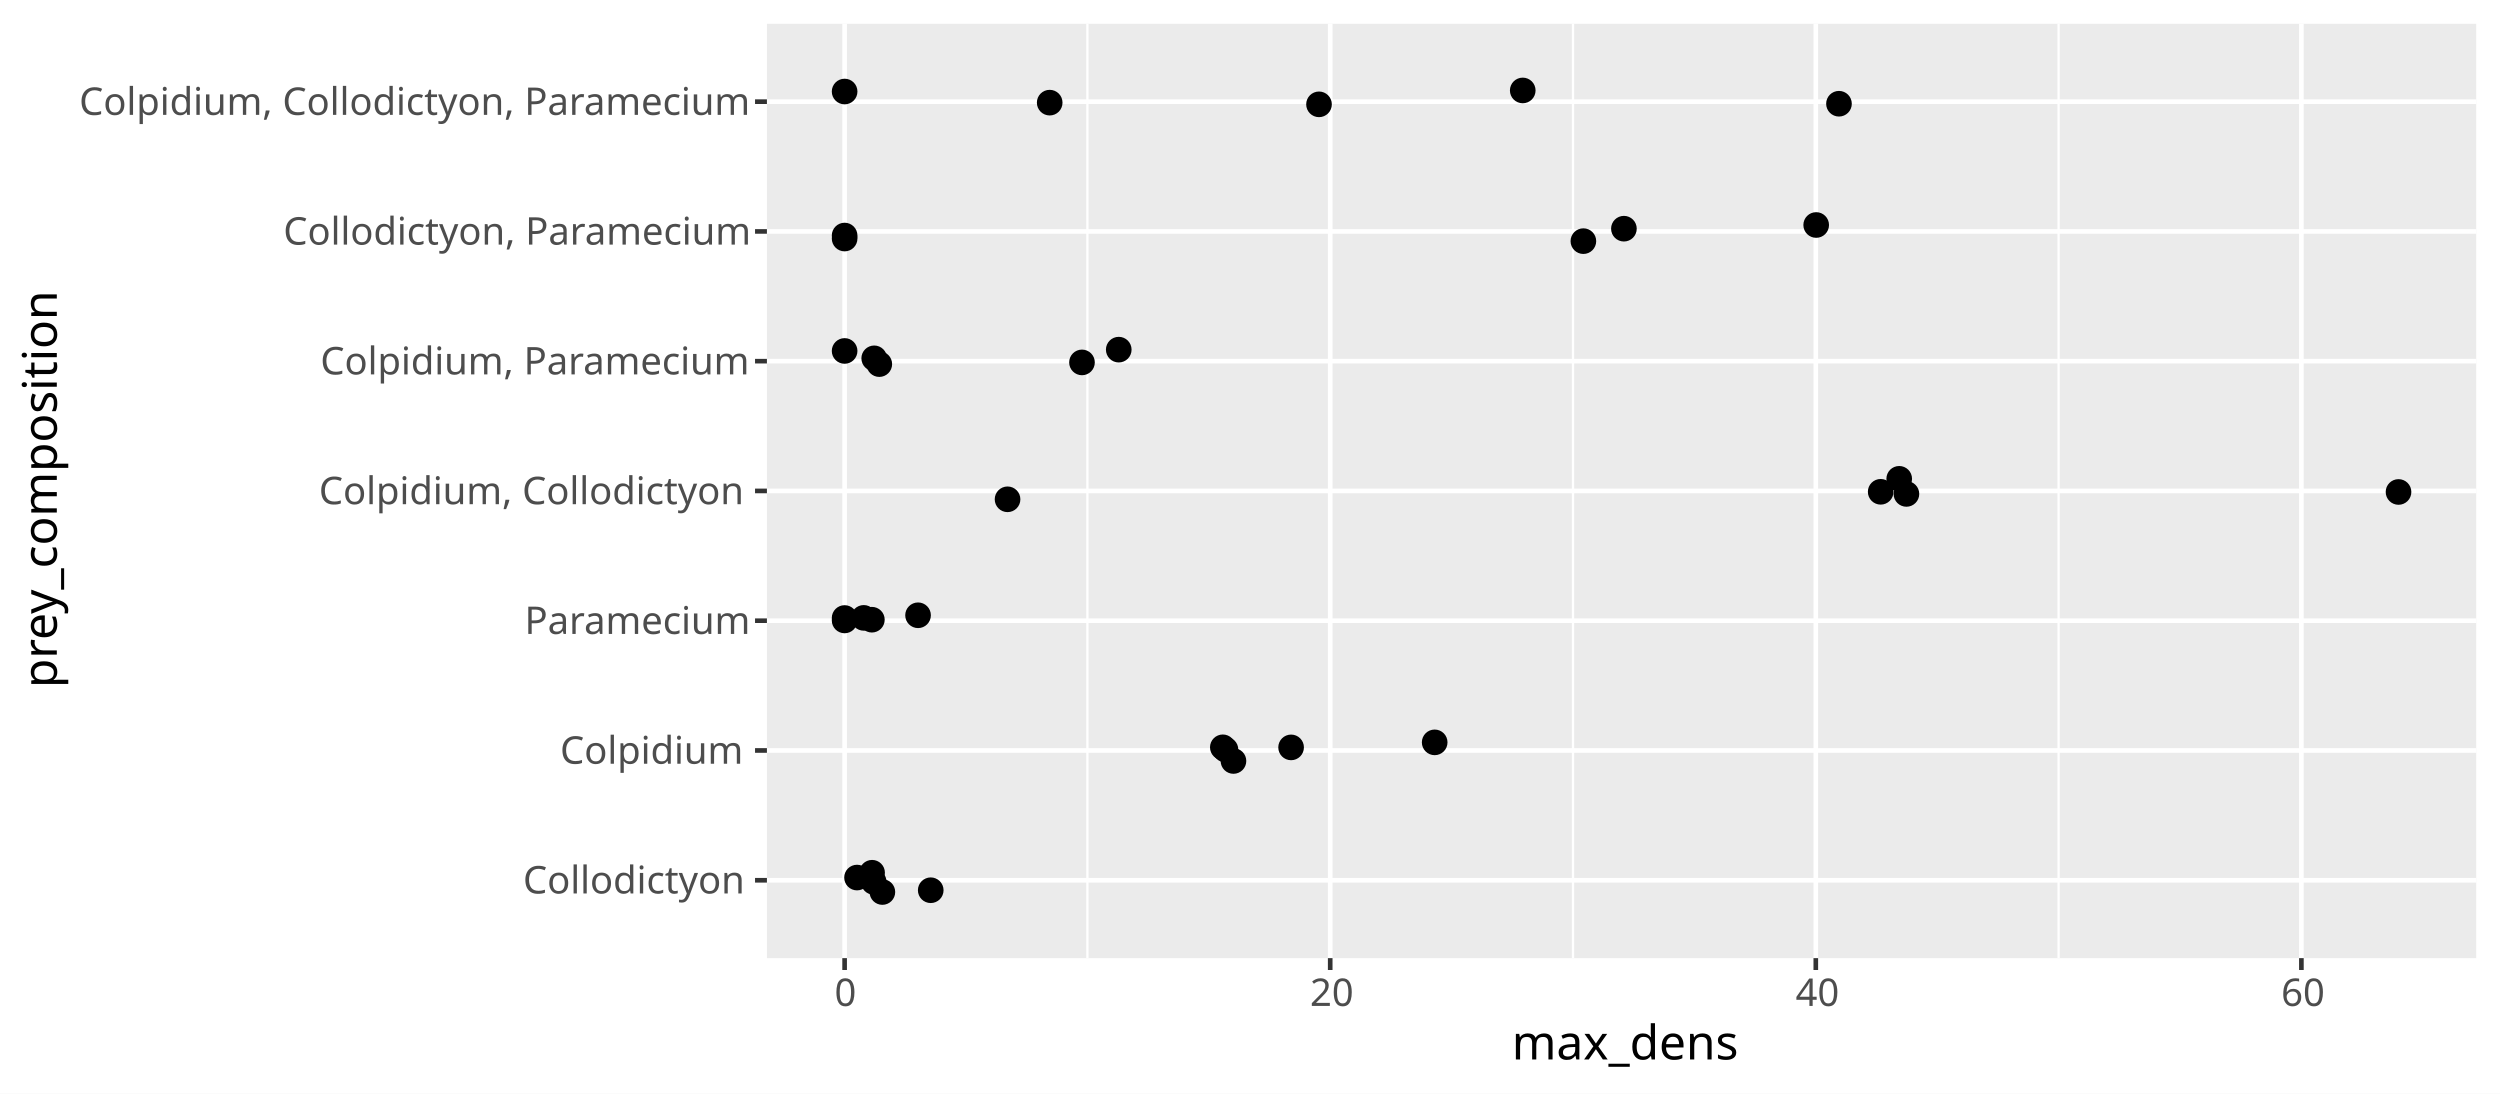
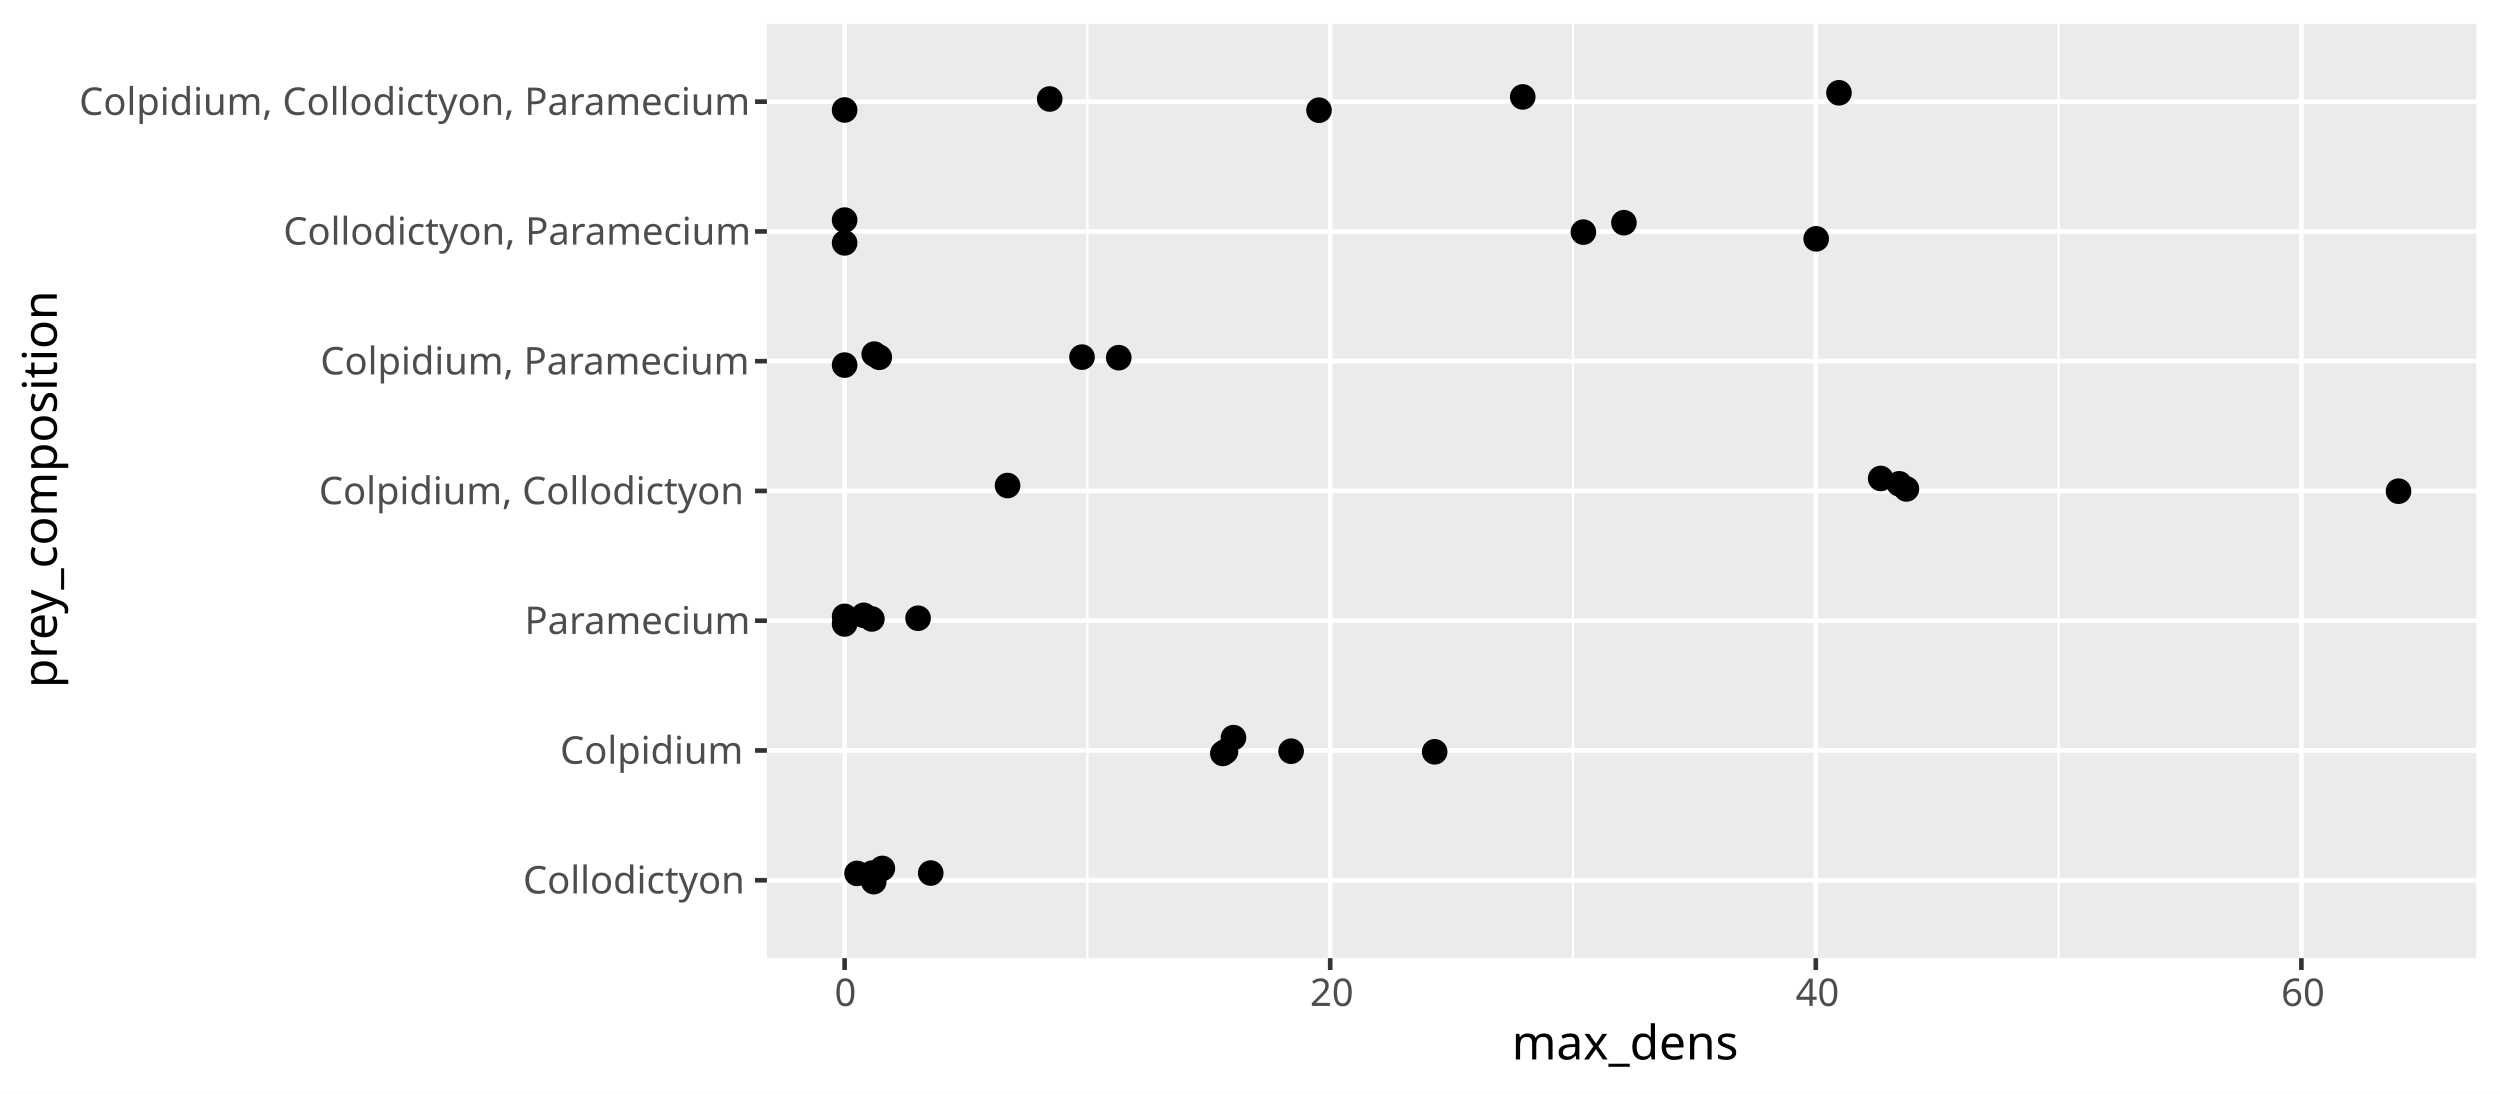
<svg xmlns="http://www.w3.org/2000/svg" viewBox="0 0 576.00 252.00">
  <defs>
    <style type="text/css">
    line, polyline, polygon, path, rect, circle {
      fill: none;
      stroke: #000000;
      stroke-linecap: round;
      stroke-linejoin: round;
      stroke-miterlimit: 10.00;
    }
  </style>
  </defs>
  <rect width="100%" height="100%" style="stroke: none; fill: #FFFFFF;" />
  <rect x="0.00" y="0.00" width="576.00" height="252.00" style="stroke-width: 1.07; stroke: none;" />
  <defs>
    <clipPath id="cpMTc2LjcwfDU3MC41MnwyMjAuNzV8NS40OA==">
      <rect x="176.70" y="5.48" width="393.82" height="215.27" />
    </clipPath>
  </defs>
  <rect x="176.70" y="5.48" width="393.82" height="215.27" style="stroke-width: 1.07; stroke: none; fill: #EBEBEB;" clip-path="url(#cpMTc2LjcwfDU3MC41MnwyMjAuNzV8NS40OA==)" />
  <polyline points="250.54,220.75 250.54,5.48 " style="stroke-width: 0.53; stroke: #FFFFFF; stroke-linecap: butt;" clip-path="url(#cpMTc2LjcwfDU3MC41MnwyMjAuNzV8NS40OA==)" />
  <polyline points="362.42,220.75 362.42,5.48 " style="stroke-width: 0.53; stroke: #FFFFFF; stroke-linecap: butt;" clip-path="url(#cpMTc2LjcwfDU3MC41MnwyMjAuNzV8NS40OA==)" />
  <polyline points="474.30,220.75 474.30,5.48 " style="stroke-width: 0.53; stroke: #FFFFFF; stroke-linecap: butt;" clip-path="url(#cpMTc2LjcwfDU3MC41MnwyMjAuNzV8NS40OA==)" />
  <polyline points="176.70,202.81 570.52,202.81 " style="stroke-width: 1.07; stroke: #FFFFFF; stroke-linecap: butt;" clip-path="url(#cpMTc2LjcwfDU3MC41MnwyMjAuNzV8NS40OA==)" />
  <polyline points="176.70,172.91 570.52,172.91 " style="stroke-width: 1.07; stroke: #FFFFFF; stroke-linecap: butt;" clip-path="url(#cpMTc2LjcwfDU3MC41MnwyMjAuNzV8NS40OA==)" />
  <polyline points="176.70,143.01 570.52,143.01 " style="stroke-width: 1.07; stroke: #FFFFFF; stroke-linecap: butt;" clip-path="url(#cpMTc2LjcwfDU3MC41MnwyMjAuNzV8NS40OA==)" />
  <polyline points="176.70,113.11 570.52,113.11 " style="stroke-width: 1.07; stroke: #FFFFFF; stroke-linecap: butt;" clip-path="url(#cpMTc2LjcwfDU3MC41MnwyMjAuNzV8NS40OA==)" />
  <polyline points="176.70,83.21 570.52,83.21 " style="stroke-width: 1.07; stroke: #FFFFFF; stroke-linecap: butt;" clip-path="url(#cpMTc2LjcwfDU3MC41MnwyMjAuNzV8NS40OA==)" />
  <polyline points="176.70,53.32 570.52,53.32 " style="stroke-width: 1.07; stroke: #FFFFFF; stroke-linecap: butt;" clip-path="url(#cpMTc2LjcwfDU3MC41MnwyMjAuNzV8NS40OA==)" />
  <polyline points="176.70,23.42 570.52,23.42 " style="stroke-width: 1.07; stroke: #FFFFFF; stroke-linecap: butt;" clip-path="url(#cpMTc2LjcwfDU3MC41MnwyMjAuNzV8NS40OA==)" />
  <polyline points="194.60,220.75 194.60,5.48 " style="stroke-width: 1.07; stroke: #FFFFFF; stroke-linecap: butt;" clip-path="url(#cpMTc2LjcwfDU3MC41MnwyMjAuNzV8NS40OA==)" />
  <polyline points="306.48,220.75 306.48,5.48 " style="stroke-width: 1.07; stroke: #FFFFFF; stroke-linecap: butt;" clip-path="url(#cpMTc2LjcwfDU3MC41MnwyMjAuNzV8NS40OA==)" />
  <polyline points="418.36,220.75 418.36,5.48 " style="stroke-width: 1.07; stroke: #FFFFFF; stroke-linecap: butt;" clip-path="url(#cpMTc2LjcwfDU3MC41MnwyMjAuNzV8NS40OA==)" />
  <polyline points="530.24,220.75 530.24,5.48 " style="stroke-width: 1.07; stroke: #FFFFFF; stroke-linecap: butt;" clip-path="url(#cpMTc2LjcwfDU3MC41MnwyMjAuNzV8NS40OA==)" />
-   <circle cx="197.46" cy="202.19" r="1.95pt" style="stroke-width: 0.71; fill: #000000;" clip-path="url(#cpMTc2LjcwfDU3MC41MnwyMjAuNzV8NS40OA==)" />
-   <circle cx="214.44" cy="205.11" r="1.95pt" style="stroke-width: 0.71; fill: #000000;" clip-path="url(#cpMTc2LjcwfDU3MC41MnwyMjAuNzV8NS40OA==)" />
-   <circle cx="203.30" cy="205.52" r="1.95pt" style="stroke-width: 0.71; fill: #000000;" clip-path="url(#cpMTc2LjcwfDU3MC41MnwyMjAuNzV8NS40OA==)" />
-   <circle cx="200.93" cy="201.08" r="1.95pt" style="stroke-width: 0.71; fill: #000000;" clip-path="url(#cpMTc2LjcwfDU3MC41MnwyMjAuNzV8NS40OA==)" />
-   <circle cx="201.31" cy="203.19" r="1.95pt" style="stroke-width: 0.71; fill: #000000;" clip-path="url(#cpMTc2LjcwfDU3MC41MnwyMjAuNzV8NS40OA==)" />
-   <circle cx="281.74" cy="172.18" r="1.95pt" style="stroke-width: 0.71; fill: #000000;" clip-path="url(#cpMTc2LjcwfDU3MC41MnwyMjAuNzV8NS40OA==)" />
-   <circle cx="330.55" cy="171.04" r="1.95pt" style="stroke-width: 0.71; fill: #000000;" clip-path="url(#cpMTc2LjcwfDU3MC41MnwyMjAuNzV8NS40OA==)" />
-   <circle cx="282.35" cy="172.71" r="1.95pt" style="stroke-width: 0.71; fill: #000000;" clip-path="url(#cpMTc2LjcwfDU3MC41MnwyMjAuNzV8NS40OA==)" />
-   <circle cx="284.19" cy="175.33" r="1.95pt" style="stroke-width: 0.71; fill: #000000;" clip-path="url(#cpMTc2LjcwfDU3MC41MnwyMjAuNzV8NS40OA==)" />
-   <circle cx="297.47" cy="172.20" r="1.95pt" style="stroke-width: 0.71; fill: #000000;" clip-path="url(#cpMTc2LjcwfDU3MC41MnwyMjAuNzV8NS40OA==)" />
-   <circle cx="211.52" cy="141.76" r="1.95pt" style="stroke-width: 0.71; fill: #000000;" clip-path="url(#cpMTc2LjcwfDU3MC41MnwyMjAuNzV8NS40OA==)" />
-   <circle cx="194.60" cy="142.95" r="1.95pt" style="stroke-width: 0.71; fill: #000000;" clip-path="url(#cpMTc2LjcwfDU3MC41MnwyMjAuNzV8NS40OA==)" />
-   <circle cx="199.01" cy="142.36" r="1.95pt" style="stroke-width: 0.71; fill: #000000;" clip-path="url(#cpMTc2LjcwfDU3MC41MnwyMjAuNzV8NS40OA==)" />
-   <circle cx="194.60" cy="142.39" r="1.95pt" style="stroke-width: 0.71; fill: #000000;" clip-path="url(#cpMTc2LjcwfDU3MC41MnwyMjAuNzV8NS40OA==)" />
-   <circle cx="200.88" cy="142.78" r="1.95pt" style="stroke-width: 0.71; fill: #000000;" clip-path="url(#cpMTc2LjcwfDU3MC41MnwyMjAuNzV8NS40OA==)" />
-   <circle cx="552.62" cy="113.35" r="1.95pt" style="stroke-width: 0.71; fill: #000000;" clip-path="url(#cpMTc2LjcwfDU3MC41MnwyMjAuNzV8NS40OA==)" />
-   <circle cx="437.58" cy="110.32" r="1.95pt" style="stroke-width: 0.71; fill: #000000;" clip-path="url(#cpMTc2LjcwfDU3MC41MnwyMjAuNzV8NS40OA==)" />
-   <circle cx="232.14" cy="115.04" r="1.95pt" style="stroke-width: 0.71; fill: #000000;" clip-path="url(#cpMTc2LjcwfDU3MC41MnwyMjAuNzV8NS40OA==)" />
-   <circle cx="433.31" cy="113.31" r="1.95pt" style="stroke-width: 0.71; fill: #000000;" clip-path="url(#cpMTc2LjcwfDU3MC41MnwyMjAuNzV8NS40OA==)" />
-   <circle cx="439.24" cy="113.80" r="1.95pt" style="stroke-width: 0.71; fill: #000000;" clip-path="url(#cpMTc2LjcwfDU3MC41MnwyMjAuNzV8NS40OA==)" />
-   <circle cx="257.76" cy="80.56" r="1.95pt" style="stroke-width: 0.71; fill: #000000;" clip-path="url(#cpMTc2LjcwfDU3MC41MnwyMjAuNzV8NS40OA==)" />
-   <circle cx="194.60" cy="80.86" r="1.95pt" style="stroke-width: 0.71; fill: #000000;" clip-path="url(#cpMTc2LjcwfDU3MC41MnwyMjAuNzV8NS40OA==)" />
-   <circle cx="201.42" cy="82.56" r="1.95pt" style="stroke-width: 0.71; fill: #000000;" clip-path="url(#cpMTc2LjcwfDU3MC41MnwyMjAuNzV8NS40OA==)" />
-   <circle cx="202.59" cy="83.89" r="1.95pt" style="stroke-width: 0.71; fill: #000000;" clip-path="url(#cpMTc2LjcwfDU3MC41MnwyMjAuNzV8NS40OA==)" />
-   <circle cx="249.29" cy="83.50" r="1.95pt" style="stroke-width: 0.71; fill: #000000;" clip-path="url(#cpMTc2LjcwfDU3MC41MnwyMjAuNzV8NS40OA==)" />
-   <circle cx="364.81" cy="55.56" r="1.95pt" style="stroke-width: 0.71; fill: #000000;" clip-path="url(#cpMTc2LjcwfDU3MC41MnwyMjAuNzV8NS40OA==)" />
-   <circle cx="374.15" cy="52.69" r="1.95pt" style="stroke-width: 0.71; fill: #000000;" clip-path="url(#cpMTc2LjcwfDU3MC41MnwyMjAuNzV8NS40OA==)" />
-   <circle cx="194.60" cy="54.27" r="1.95pt" style="stroke-width: 0.71; fill: #000000;" clip-path="url(#cpMTc2LjcwfDU3MC41MnwyMjAuNzV8NS40OA==)" />
-   <circle cx="418.45" cy="51.84" r="1.95pt" style="stroke-width: 0.71; fill: #000000;" clip-path="url(#cpMTc2LjcwfDU3MC41MnwyMjAuNzV8NS40OA==)" />
-   <circle cx="194.60" cy="54.96" r="1.95pt" style="stroke-width: 0.71; fill: #000000;" clip-path="url(#cpMTc2LjcwfDU3MC41MnwyMjAuNzV8NS40OA==)" />
-   <circle cx="423.70" cy="23.90" r="1.95pt" style="stroke-width: 0.71; fill: #000000;" clip-path="url(#cpMTc2LjcwfDU3MC41MnwyMjAuNzV8NS40OA==)" />
-   <circle cx="303.90" cy="24.04" r="1.95pt" style="stroke-width: 0.71; fill: #000000;" clip-path="url(#cpMTc2LjcwfDU3MC41MnwyMjAuNzV8NS40OA==)" />
-   <circle cx="350.84" cy="20.84" r="1.95pt" style="stroke-width: 0.71; fill: #000000;" clip-path="url(#cpMTc2LjcwfDU3MC41MnwyMjAuNzV8NS40OA==)" />
-   <circle cx="194.60" cy="21.09" r="1.95pt" style="stroke-width: 0.71; fill: #000000;" clip-path="url(#cpMTc2LjcwfDU3MC41MnwyMjAuNzV8NS40OA==)" />
-   <circle cx="241.85" cy="23.65" r="1.95pt" style="stroke-width: 0.71; fill: #000000;" clip-path="url(#cpMTc2LjcwfDU3MC41MnwyMjAuNzV8NS40OA==)" />
+   <circle cx="197.46" cy="201.23" r="1.95pt" style="stroke-width: 0.71; fill: #000000;" clip-path="url(#cpMTc2LjcwfDU3MC41MnwyMjAuNzV8NS40OA==)" />
+   <circle cx="214.44" cy="201.15" r="1.95pt" style="stroke-width: 0.71; fill: #000000;" clip-path="url(#cpMTc2LjcwfDU3MC41MnwyMjAuNzV8NS40OA==)" />
+   <circle cx="203.30" cy="200.08" r="1.95pt" style="stroke-width: 0.71; fill: #000000;" clip-path="url(#cpMTc2LjcwfDU3MC41MnwyMjAuNzV8NS40OA==)" />
+   <circle cx="200.93" cy="201.17" r="1.95pt" style="stroke-width: 0.71; fill: #000000;" clip-path="url(#cpMTc2LjcwfDU3MC41MnwyMjAuNzV8NS40OA==)" />
+   <circle cx="201.31" cy="203.13" r="1.95pt" style="stroke-width: 0.71; fill: #000000;" clip-path="url(#cpMTc2LjcwfDU3MC41MnwyMjAuNzV8NS40OA==)" />
+   <circle cx="281.74" cy="173.59" r="1.95pt" style="stroke-width: 0.71; fill: #000000;" clip-path="url(#cpMTc2LjcwfDU3MC41MnwyMjAuNzV8NS40OA==)" />
+   <circle cx="330.55" cy="173.22" r="1.95pt" style="stroke-width: 0.71; fill: #000000;" clip-path="url(#cpMTc2LjcwfDU3MC41MnwyMjAuNzV8NS40OA==)" />
+   <circle cx="282.35" cy="173.16" r="1.95pt" style="stroke-width: 0.71; fill: #000000;" clip-path="url(#cpMTc2LjcwfDU3MC41MnwyMjAuNzV8NS40OA==)" />
+   <circle cx="284.19" cy="169.95" r="1.95pt" style="stroke-width: 0.71; fill: #000000;" clip-path="url(#cpMTc2LjcwfDU3MC41MnwyMjAuNzV8NS40OA==)" />
+   <circle cx="297.47" cy="173.08" r="1.95pt" style="stroke-width: 0.71; fill: #000000;" clip-path="url(#cpMTc2LjcwfDU3MC41MnwyMjAuNzV8NS40OA==)" />
+   <circle cx="211.52" cy="142.44" r="1.95pt" style="stroke-width: 0.71; fill: #000000;" clip-path="url(#cpMTc2LjcwfDU3MC41MnwyMjAuNzV8NS40OA==)" />
+   <circle cx="194.60" cy="143.76" r="1.95pt" style="stroke-width: 0.71; fill: #000000;" clip-path="url(#cpMTc2LjcwfDU3MC41MnwyMjAuNzV8NS40OA==)" />
+   <circle cx="199.01" cy="141.77" r="1.95pt" style="stroke-width: 0.71; fill: #000000;" clip-path="url(#cpMTc2LjcwfDU3MC41MnwyMjAuNzV8NS40OA==)" />
+   <circle cx="194.60" cy="142.01" r="1.95pt" style="stroke-width: 0.71; fill: #000000;" clip-path="url(#cpMTc2LjcwfDU3MC41MnwyMjAuNzV8NS40OA==)" />
+   <circle cx="200.88" cy="142.61" r="1.95pt" style="stroke-width: 0.71; fill: #000000;" clip-path="url(#cpMTc2LjcwfDU3MC41MnwyMjAuNzV8NS40OA==)" />
+   <circle cx="552.62" cy="113.17" r="1.95pt" style="stroke-width: 0.71; fill: #000000;" clip-path="url(#cpMTc2LjcwfDU3MC41MnwyMjAuNzV8NS40OA==)" />
+   <circle cx="437.58" cy="111.47" r="1.95pt" style="stroke-width: 0.71; fill: #000000;" clip-path="url(#cpMTc2LjcwfDU3MC41MnwyMjAuNzV8NS40OA==)" />
+   <circle cx="232.14" cy="111.87" r="1.95pt" style="stroke-width: 0.71; fill: #000000;" clip-path="url(#cpMTc2LjcwfDU3MC41MnwyMjAuNzV8NS40OA==)" />
+   <circle cx="433.31" cy="110.24" r="1.95pt" style="stroke-width: 0.71; fill: #000000;" clip-path="url(#cpMTc2LjcwfDU3MC41MnwyMjAuNzV8NS40OA==)" />
+   <circle cx="439.24" cy="112.65" r="1.95pt" style="stroke-width: 0.71; fill: #000000;" clip-path="url(#cpMTc2LjcwfDU3MC41MnwyMjAuNzV8NS40OA==)" />
+   <circle cx="257.76" cy="82.41" r="1.95pt" style="stroke-width: 0.71; fill: #000000;" clip-path="url(#cpMTc2LjcwfDU3MC41MnwyMjAuNzV8NS40OA==)" />
+   <circle cx="194.60" cy="84.12" r="1.95pt" style="stroke-width: 0.71; fill: #000000;" clip-path="url(#cpMTc2LjcwfDU3MC41MnwyMjAuNzV8NS40OA==)" />
+   <circle cx="201.42" cy="81.59" r="1.95pt" style="stroke-width: 0.71; fill: #000000;" clip-path="url(#cpMTc2LjcwfDU3MC41MnwyMjAuNzV8NS40OA==)" />
+   <circle cx="202.59" cy="82.32" r="1.95pt" style="stroke-width: 0.71; fill: #000000;" clip-path="url(#cpMTc2LjcwfDU3MC41MnwyMjAuNzV8NS40OA==)" />
+   <circle cx="249.29" cy="82.28" r="1.95pt" style="stroke-width: 0.71; fill: #000000;" clip-path="url(#cpMTc2LjcwfDU3MC41MnwyMjAuNzV8NS40OA==)" />
+   <circle cx="364.81" cy="53.48" r="1.95pt" style="stroke-width: 0.71; fill: #000000;" clip-path="url(#cpMTc2LjcwfDU3MC41MnwyMjAuNzV8NS40OA==)" />
+   <circle cx="374.15" cy="51.31" r="1.95pt" style="stroke-width: 0.71; fill: #000000;" clip-path="url(#cpMTc2LjcwfDU3MC41MnwyMjAuNzV8NS40OA==)" />
+   <circle cx="194.60" cy="55.96" r="1.95pt" style="stroke-width: 0.71; fill: #000000;" clip-path="url(#cpMTc2LjcwfDU3MC41MnwyMjAuNzV8NS40OA==)" />
+   <circle cx="418.45" cy="55.03" r="1.95pt" style="stroke-width: 0.71; fill: #000000;" clip-path="url(#cpMTc2LjcwfDU3MC41MnwyMjAuNzV8NS40OA==)" />
+   <circle cx="194.60" cy="50.71" r="1.95pt" style="stroke-width: 0.71; fill: #000000;" clip-path="url(#cpMTc2LjcwfDU3MC41MnwyMjAuNzV8NS40OA==)" />
+   <circle cx="423.70" cy="21.38" r="1.95pt" style="stroke-width: 0.71; fill: #000000;" clip-path="url(#cpMTc2LjcwfDU3MC41MnwyMjAuNzV8NS40OA==)" />
+   <circle cx="303.90" cy="25.39" r="1.95pt" style="stroke-width: 0.71; fill: #000000;" clip-path="url(#cpMTc2LjcwfDU3MC41MnwyMjAuNzV8NS40OA==)" />
+   <circle cx="350.84" cy="22.33" r="1.95pt" style="stroke-width: 0.71; fill: #000000;" clip-path="url(#cpMTc2LjcwfDU3MC41MnwyMjAuNzV8NS40OA==)" />
+   <circle cx="194.60" cy="25.34" r="1.95pt" style="stroke-width: 0.71; fill: #000000;" clip-path="url(#cpMTc2LjcwfDU3MC41MnwyMjAuNzV8NS40OA==)" />
+   <circle cx="241.85" cy="22.81" r="1.95pt" style="stroke-width: 0.71; fill: #000000;" clip-path="url(#cpMTc2LjcwfDU3MC41MnwyMjAuNzV8NS40OA==)" />
  <defs>
    <clipPath id="cpMC4wMHw1NzYuMDB8MjUyLjAwfDAuMDA=">
      <rect x="0.00" y="0.00" width="576.00" height="252.00" />
    </clipPath>
  </defs>
  <g clip-path="url(#cpMC4wMHw1NzYuMDB8MjUyLjAwfDAuMDA=)">
    <text x="120.51" y="205.85" style="font-size: 8.80px; fill: #4D4D4D; font-family: Utopia;" textLength="51.26px" lengthAdjust="spacingAndGlyphs">Collodictyon</text>
  </g>
  <g clip-path="url(#cpMC4wMHw1NzYuMDB8MjUyLjAwfDAuMDA=)">
    <text x="129.05" y="175.96" style="font-size: 8.80px; fill: #4D4D4D; font-family: Utopia;" textLength="42.73px" lengthAdjust="spacingAndGlyphs">Colpidium</text>
  </g>
  <g clip-path="url(#cpMC4wMHw1NzYuMDB8MjUyLjAwfDAuMDA=)">
    <text x="120.86" y="146.06" style="font-size: 8.80px; fill: #4D4D4D; font-family: Utopia;" textLength="50.92px" lengthAdjust="spacingAndGlyphs">Paramecium</text>
  </g>
  <g clip-path="url(#cpMC4wMHw1NzYuMDB8MjUyLjAwfDAuMDA=)">
    <text x="73.48" y="116.16" style="font-size: 8.80px; fill: #4D4D4D; font-family: Utopia;" textLength="98.30px" lengthAdjust="spacingAndGlyphs">Colpidium, Collodictyon</text>
  </g>
  <g clip-path="url(#cpMC4wMHw1NzYuMDB8MjUyLjAwfDAuMDA=)">
    <text x="73.82" y="86.26" style="font-size: 8.80px; fill: #4D4D4D; font-family: Utopia;" textLength="97.95px" lengthAdjust="spacingAndGlyphs">Colpidium, Paramecium</text>
  </g>
  <g clip-path="url(#cpMC4wMHw1NzYuMDB8MjUyLjAwfDAuMDA=)">
    <text x="65.29" y="56.36" style="font-size: 8.80px; fill: #4D4D4D; font-family: Utopia;" textLength="106.49px" lengthAdjust="spacingAndGlyphs">Collodictyon, Paramecium</text>
  </g>
  <g clip-path="url(#cpMC4wMHw1NzYuMDB8MjUyLjAwfDAuMDA=)">
    <text x="18.25" y="26.47" style="font-size: 8.80px; fill: #4D4D4D; font-family: Utopia;" textLength="153.52px" lengthAdjust="spacingAndGlyphs">Colpidium, Collodictyon, Paramecium</text>
  </g>
  <polyline points="173.96,202.81 176.70,202.81 " style="stroke-width: 1.07; stroke: #333333; stroke-linecap: butt;" clip-path="url(#cpMC4wMHw1NzYuMDB8MjUyLjAwfDAuMDA=)" />
  <polyline points="173.96,172.91 176.70,172.91 " style="stroke-width: 1.07; stroke: #333333; stroke-linecap: butt;" clip-path="url(#cpMC4wMHw1NzYuMDB8MjUyLjAwfDAuMDA=)" />
  <polyline points="173.96,143.01 176.70,143.01 " style="stroke-width: 1.07; stroke: #333333; stroke-linecap: butt;" clip-path="url(#cpMC4wMHw1NzYuMDB8MjUyLjAwfDAuMDA=)" />
  <polyline points="173.96,113.11 176.70,113.11 " style="stroke-width: 1.07; stroke: #333333; stroke-linecap: butt;" clip-path="url(#cpMC4wMHw1NzYuMDB8MjUyLjAwfDAuMDA=)" />
  <polyline points="173.96,83.21 176.70,83.21 " style="stroke-width: 1.07; stroke: #333333; stroke-linecap: butt;" clip-path="url(#cpMC4wMHw1NzYuMDB8MjUyLjAwfDAuMDA=)" />
  <polyline points="173.96,53.32 176.70,53.32 " style="stroke-width: 1.07; stroke: #333333; stroke-linecap: butt;" clip-path="url(#cpMC4wMHw1NzYuMDB8MjUyLjAwfDAuMDA=)" />
  <polyline points="173.96,23.42 176.70,23.42 " style="stroke-width: 1.07; stroke: #333333; stroke-linecap: butt;" clip-path="url(#cpMC4wMHw1NzYuMDB8MjUyLjAwfDAuMDA=)" />
  <polyline points="194.60,223.49 194.60,220.75 " style="stroke-width: 1.07; stroke: #333333; stroke-linecap: butt;" clip-path="url(#cpMC4wMHw1NzYuMDB8MjUyLjAwfDAuMDA=)" />
  <polyline points="306.48,223.49 306.48,220.75 " style="stroke-width: 1.07; stroke: #333333; stroke-linecap: butt;" clip-path="url(#cpMC4wMHw1NzYuMDB8MjUyLjAwfDAuMDA=)" />
  <polyline points="418.36,223.49 418.36,220.75 " style="stroke-width: 1.07; stroke: #333333; stroke-linecap: butt;" clip-path="url(#cpMC4wMHw1NzYuMDB8MjUyLjAwfDAuMDA=)" />
  <polyline points="530.24,223.49 530.24,220.75 " style="stroke-width: 1.07; stroke: #333333; stroke-linecap: butt;" clip-path="url(#cpMC4wMHw1NzYuMDB8MjUyLjAwfDAuMDA=)" />
  <g clip-path="url(#cpMC4wMHw1NzYuMDB8MjUyLjAwfDAuMDA=)">
    <text x="192.27" y="231.77" style="font-size: 8.80px; fill: #4D4D4D; font-family: Utopia;" textLength="4.66px" lengthAdjust="spacingAndGlyphs">0</text>
  </g>
  <g clip-path="url(#cpMC4wMHw1NzYuMDB8MjUyLjAwfDAuMDA=)">
    <text x="301.82" y="231.77" style="font-size: 8.80px; fill: #4D4D4D; font-family: Utopia;" textLength="9.32px" lengthAdjust="spacingAndGlyphs">20</text>
  </g>
  <g clip-path="url(#cpMC4wMHw1NzYuMDB8MjUyLjAwfDAuMDA=)">
    <text x="413.70" y="231.77" style="font-size: 8.80px; fill: #4D4D4D; font-family: Utopia;" textLength="9.32px" lengthAdjust="spacingAndGlyphs">40</text>
  </g>
  <g clip-path="url(#cpMC4wMHw1NzYuMDB8MjUyLjAwfDAuMDA=)">
    <text x="525.58" y="231.77" style="font-size: 8.80px; fill: #4D4D4D; font-family: Utopia;" textLength="9.32px" lengthAdjust="spacingAndGlyphs">60</text>
  </g>
  <g clip-path="url(#cpMC4wMHw1NzYuMDB8MjUyLjAwfDAuMDA=)">
    <text x="348.32" y="244.10" style="font-size: 11.00px; font-family: Utopia;" textLength="50.59px" lengthAdjust="spacingAndGlyphs">max_dens</text>
  </g>
  <g clip-path="url(#cpMC4wMHw1NzYuMDB8MjUyLjAwfDAuMDA=)">
    <text transform="translate(13.09,158.52) rotate(-90)" style="font-size: 11.00px; font-family: Utopia;" textLength="90.82px" lengthAdjust="spacingAndGlyphs">prey_composition</text>
  </g>
</svg>
